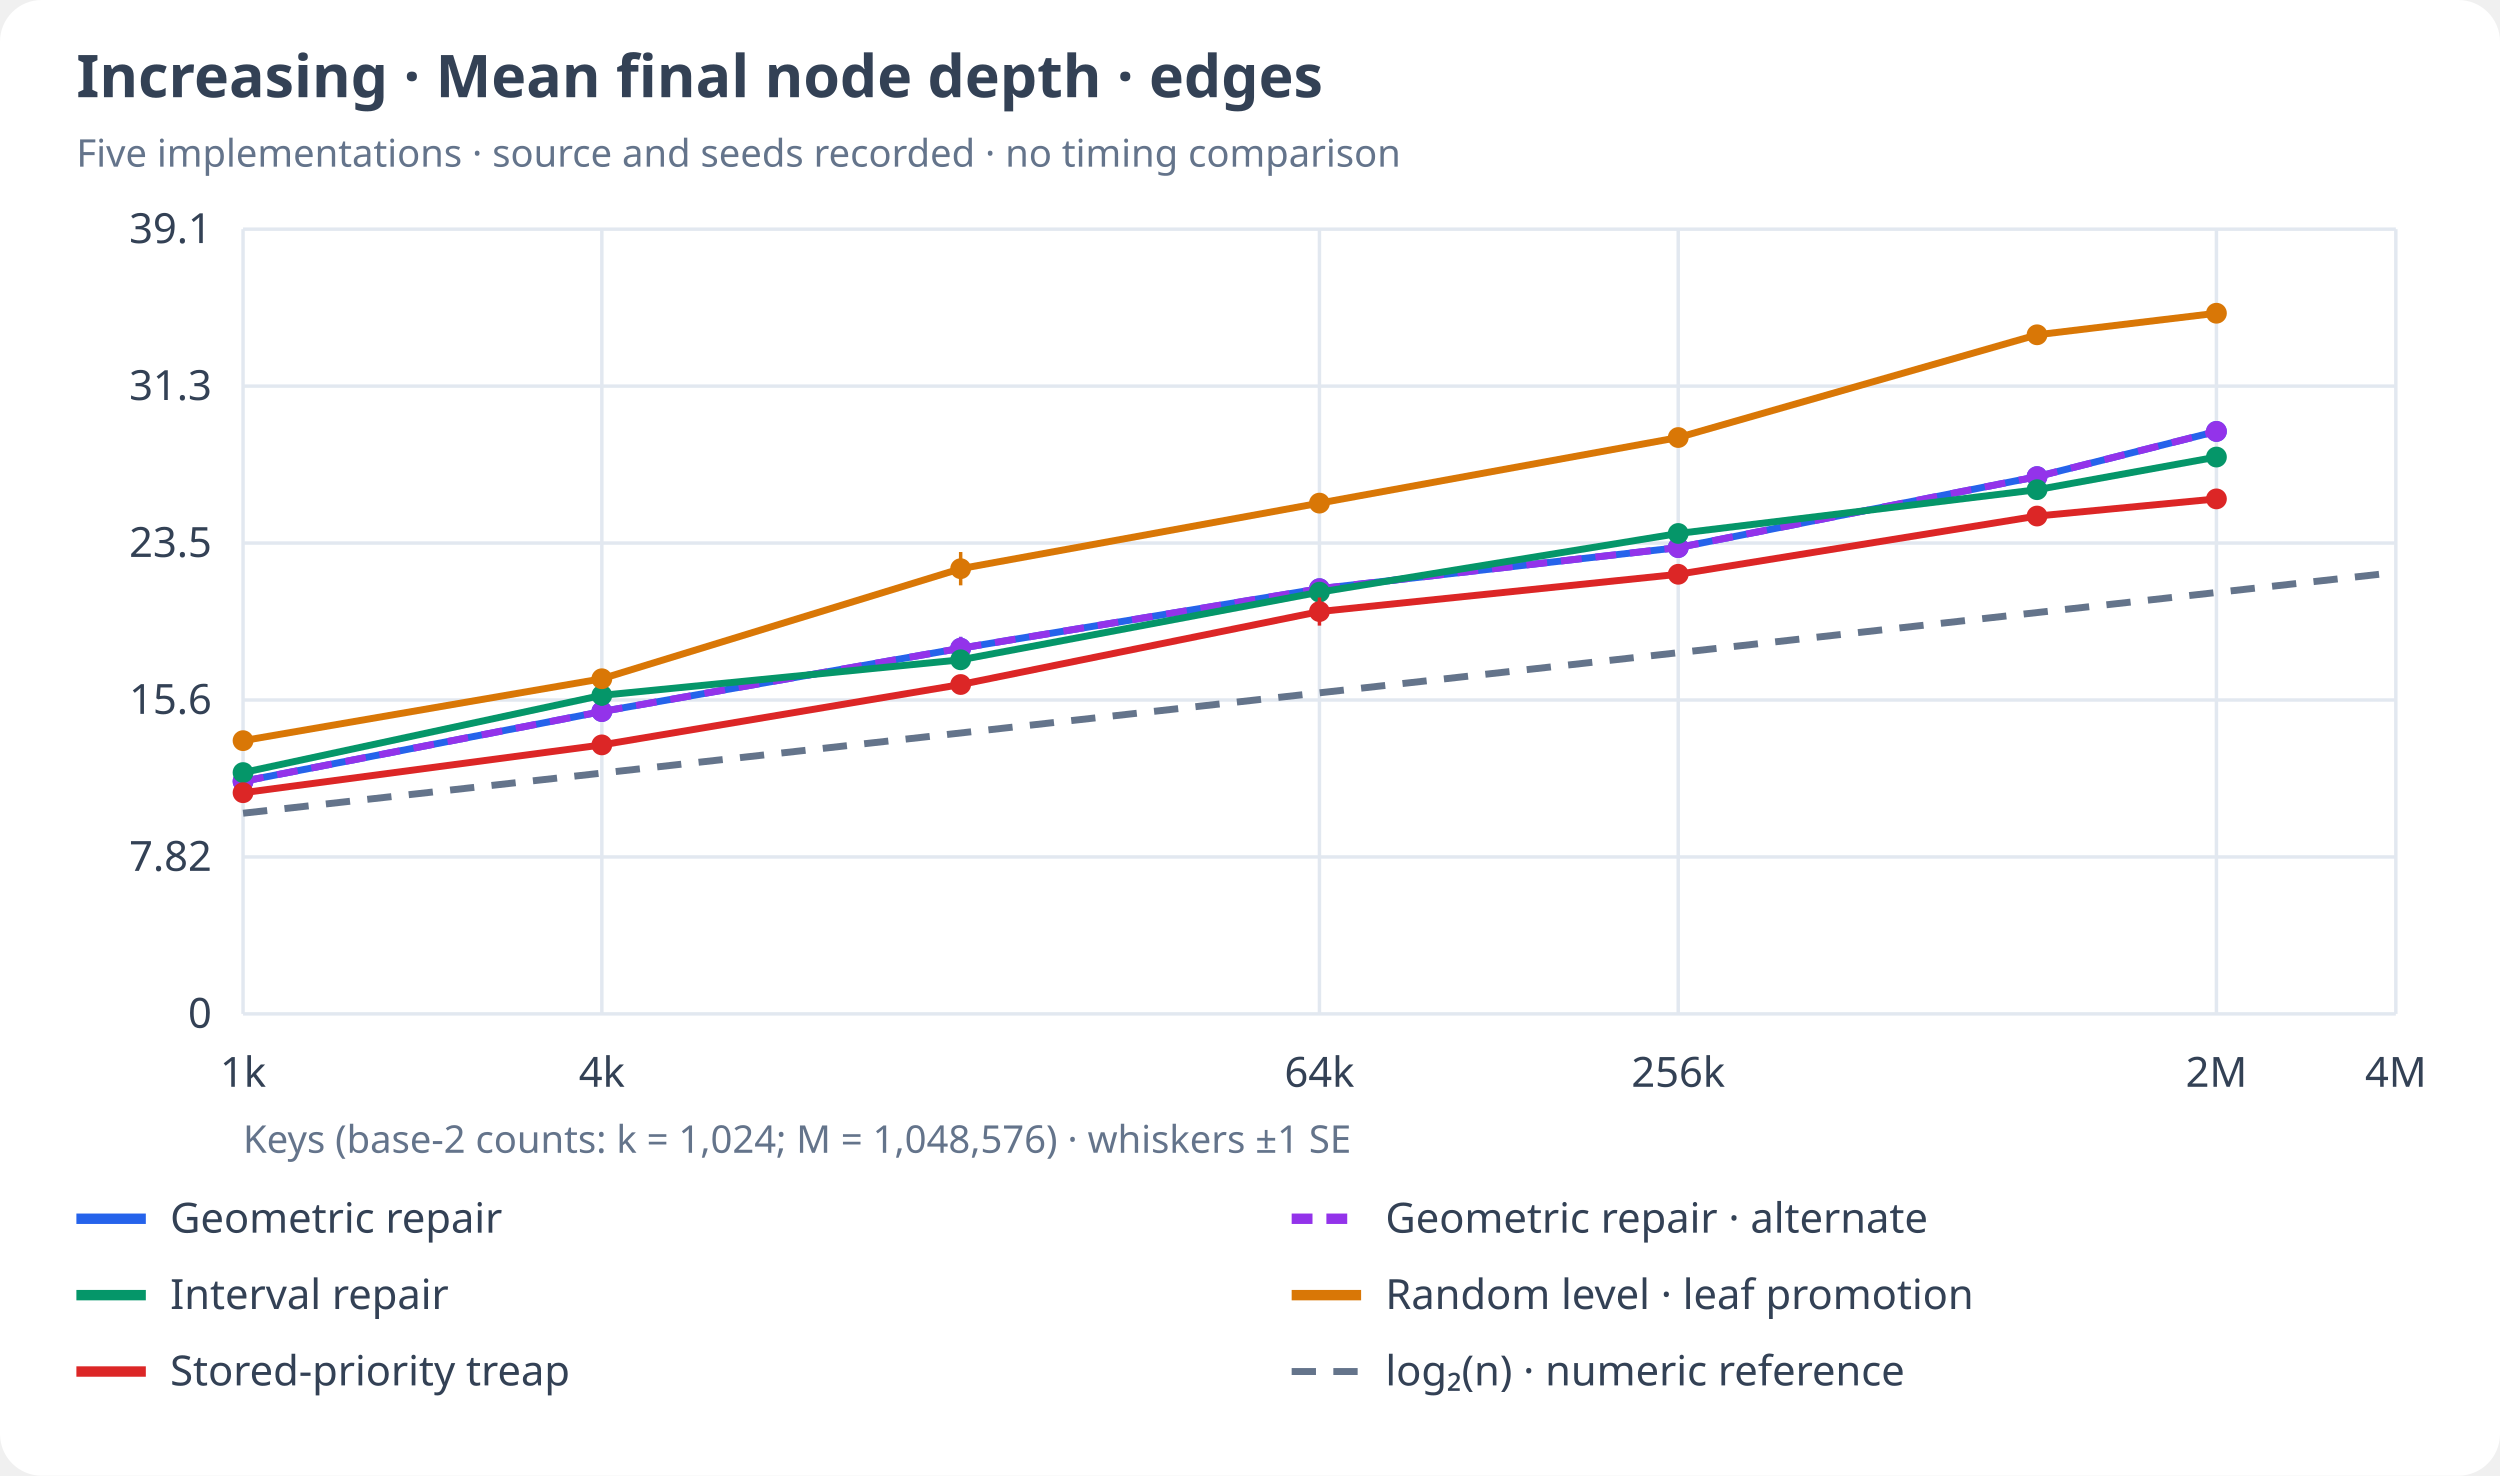
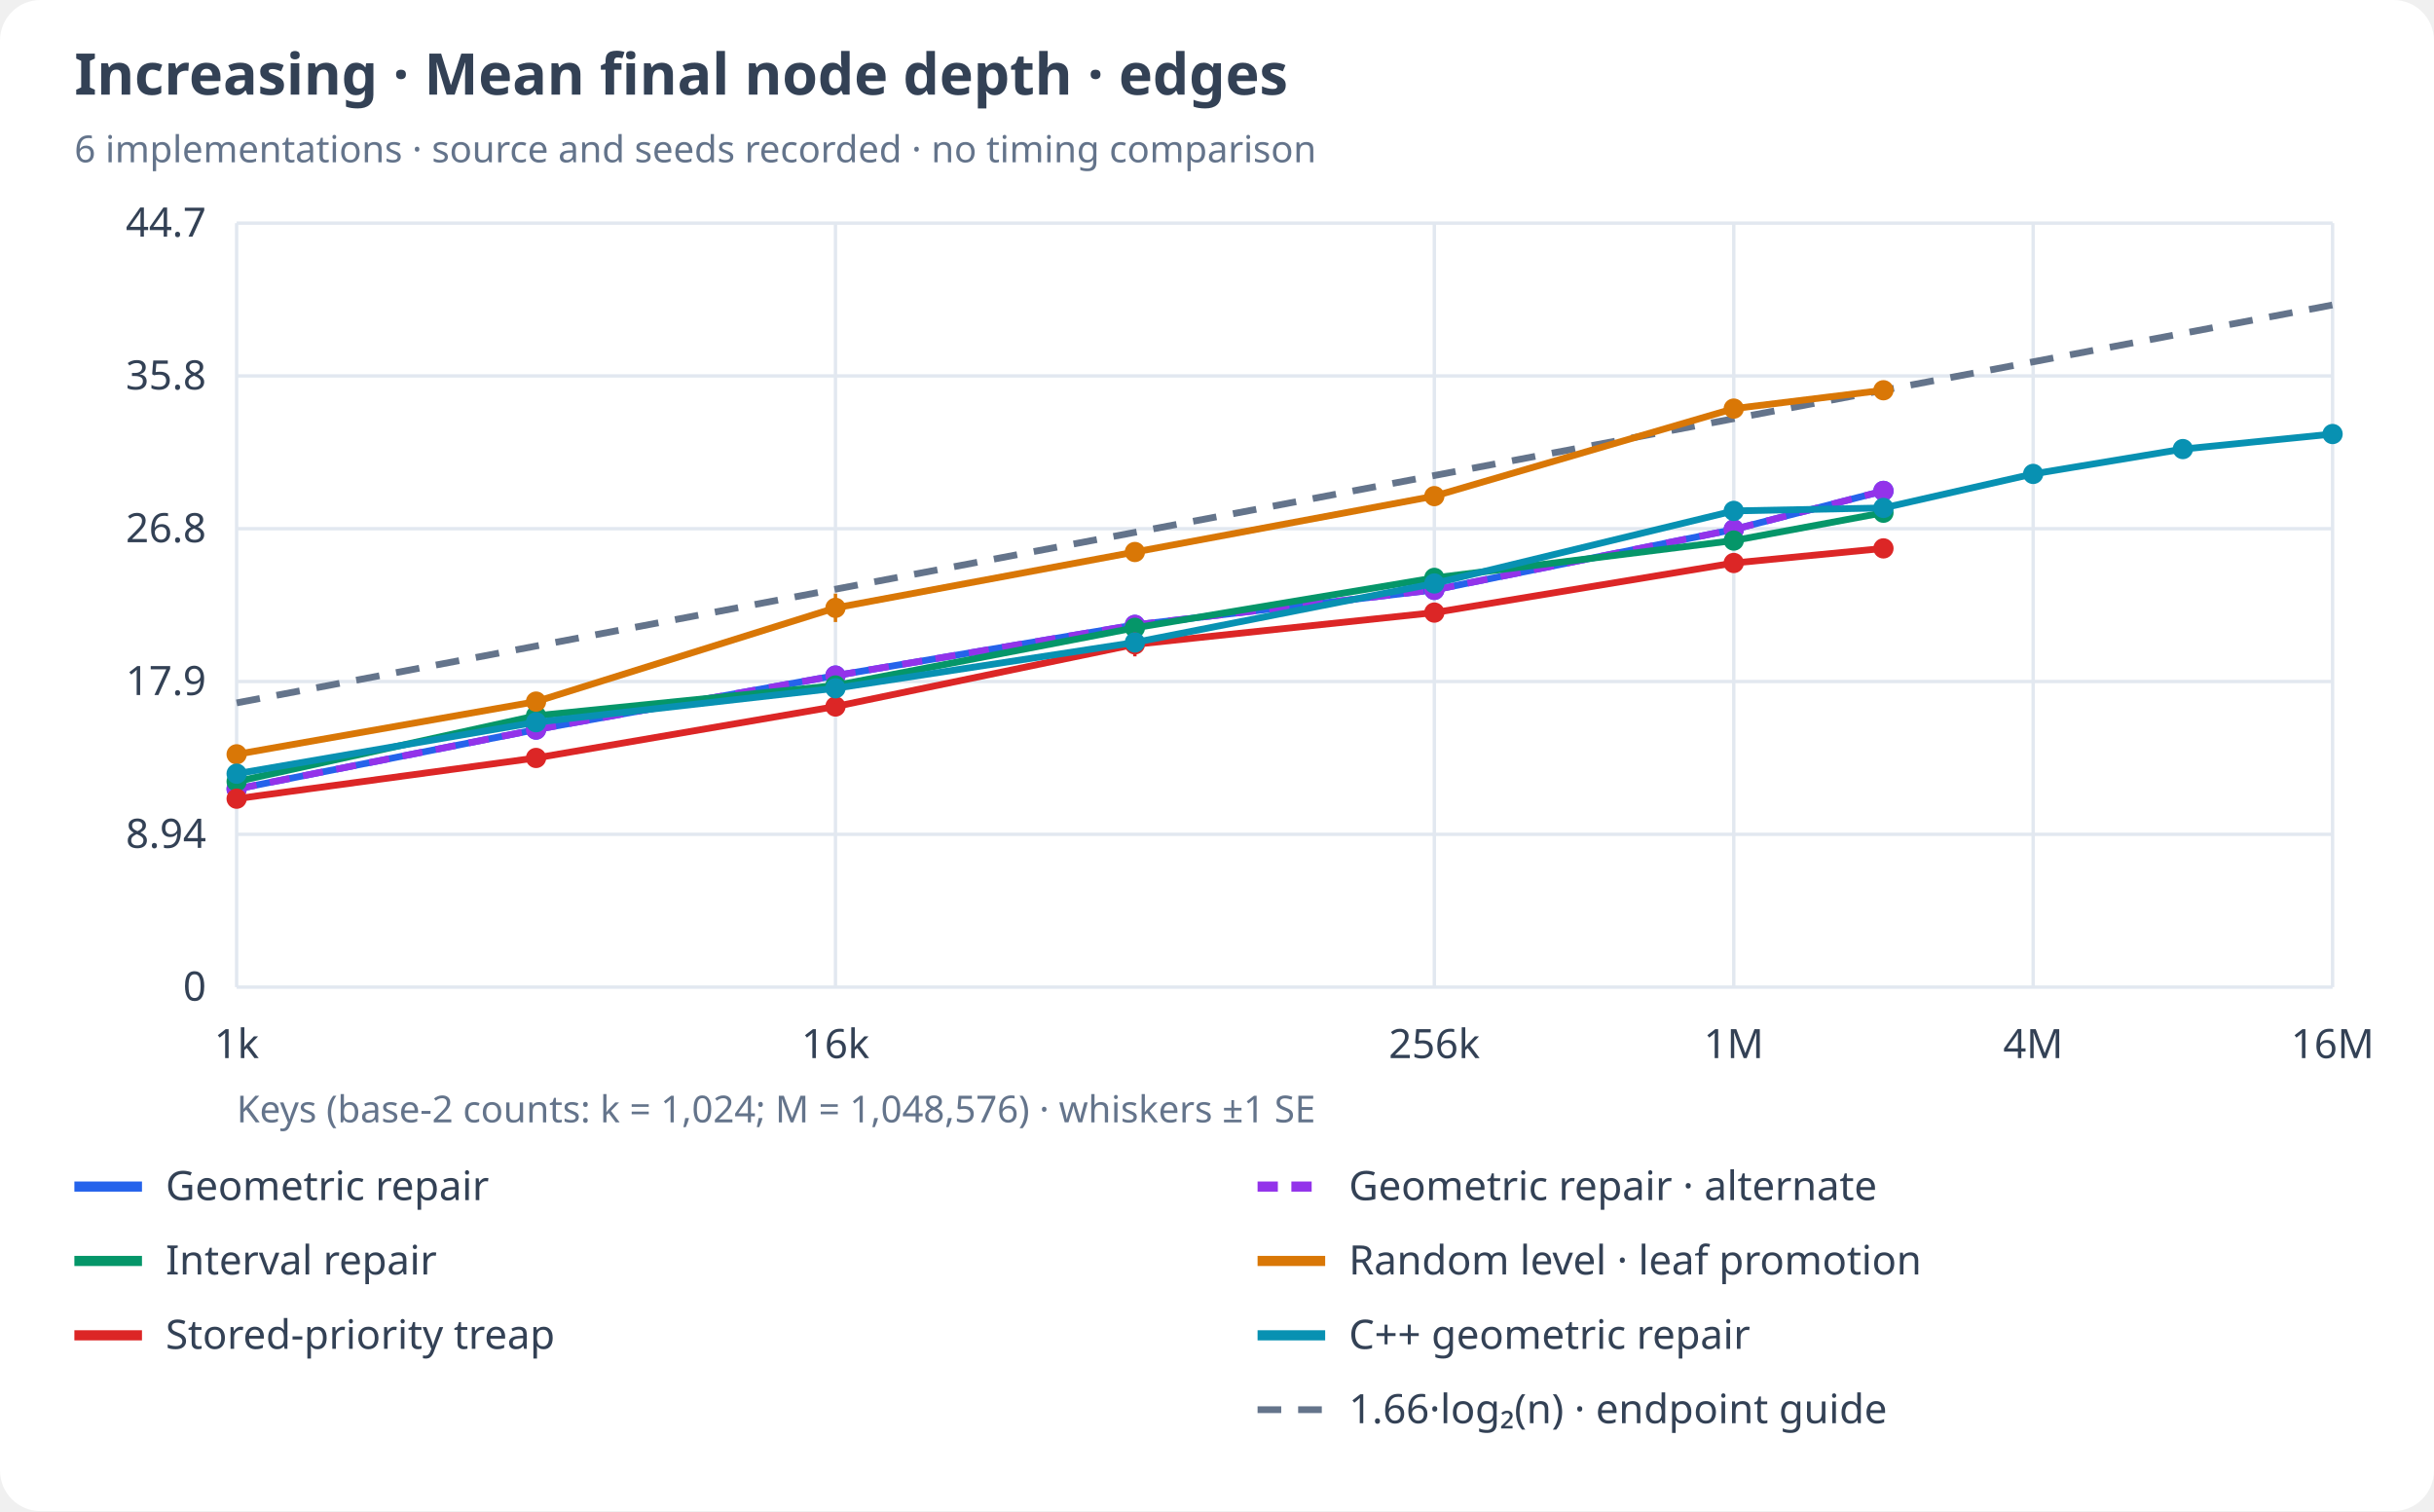
- <svg xmlns="http://www.w3.org/2000/svg" viewBox="0 0 720 425" role="img" aria-labelledby="increasing-mean_depth-title increasing-mean_depth-desc">
+ <svg xmlns="http://www.w3.org/2000/svg" viewBox="0 0 720 447" role="img" aria-labelledby="increasing-mean_depth-title increasing-mean_depth-desc">
  <style>text{font:12px system-ui,sans-serif;fill:#334155}.grid{stroke:#e2e8f0}</style>
-   <rect width="720" height="425" rx="12" fill="white" />
+   <rect width="720" height="447" rx="12" fill="white" />
  <text x="22" y="28" style="font-size:17px;font-weight:650">Increasing · Mean final node depth · edges</text>
-   <text x="22" y="48" style="font-size:11px;fill:#64748b">Five implementations · source and seeds recorded · no timing comparison</text>
+   <text x="22" y="48" style="font-size:11px;fill:#64748b">6 implementations · source and seeds recorded · no timing comparison</text>
  <path class="grid" d="M70,292.00h620" />
  <text x="61" y="296.00" text-anchor="end">0</text>
  <path class="grid" d="M70,246.80h620" />
-   <text x="61" y="250.80" text-anchor="end">7.82</text>
+   <text x="61" y="250.80" text-anchor="end">8.94</text>
  <path class="grid" d="M70,201.60h620" />
-   <text x="61" y="205.60" text-anchor="end">15.6</text>
+   <text x="61" y="205.60" text-anchor="end">17.9</text>
  <path class="grid" d="M70,156.40h620" />
-   <text x="61" y="160.40" text-anchor="end">23.5</text>
+   <text x="61" y="160.40" text-anchor="end">26.8</text>
  <path class="grid" d="M70,111.20h620" />
-   <text x="61" y="115.20" text-anchor="end">31.3</text>
+   <text x="61" y="115.20" text-anchor="end">35.8</text>
  <path class="grid" d="M70,66.00h620" />
-   <text x="61" y="70.00" text-anchor="end">39.1</text>
+   <text x="61" y="70.00" text-anchor="end">44.7</text>
  <path class="grid" d="M70.00,66v226" />
  <text x="70.00" y="313" text-anchor="middle">1k</text>
-   <path class="grid" d="M173.33,66v226" />
-   <text x="173.33" y="313" text-anchor="middle">4k</text>
-   <path class="grid" d="M380.00,66v226" />
-   <text x="380.00" y="313" text-anchor="middle">64k</text>
-   <path class="grid" d="M483.33,66v226" />
-   <text x="483.33" y="313" text-anchor="middle">256k</text>
-   <path class="grid" d="M638.33,66v226" />
-   <text x="638.33" y="313" text-anchor="middle">2M</text>
+   <path class="grid" d="M247.14,66v226" />
+   <text x="247.14" y="313" text-anchor="middle">16k</text>
+   <path class="grid" d="M424.29,66v226" />
+   <text x="424.29" y="313" text-anchor="middle">256k</text>
+   <path class="grid" d="M512.86,66v226" />
+   <text x="512.86" y="313" text-anchor="middle">1M</text>
+   <path class="grid" d="M601.43,66v226" />
+   <text x="601.43" y="313" text-anchor="middle">4M</text>
  <path class="grid" d="M690.00,66v226" />
-   <text x="690.00" y="313" text-anchor="middle">4M</text>
-   <path class="log-reference" d="M70.00,234.21L690.00,164.86" stroke="#64748b" stroke-width="2" stroke-dasharray="7 5" fill="none" />
-   <path d="M70.00,226.40V223.65" stroke="#2563eb" />
-   <circle cx="70.00" cy="225.02" r="3" fill="#2563eb" />
-   <path d="M70.00,225.02L173.33,204.92" stroke="#2563eb" stroke-width="2" fill="none" />
-   <path d="M173.33,207.84V202.01" stroke="#2563eb" />
-   <circle cx="173.33" cy="204.92" r="3" fill="#2563eb" />
-   <path d="M173.33,204.92L276.67,186.69" stroke="#2563eb" stroke-width="2" fill="none" />
-   <path d="M276.67,189.95V183.42" stroke="#2563eb" />
-   <circle cx="276.67" cy="186.69" r="3" fill="#2563eb" />
-   <path d="M276.67,186.69L380.00,169.54" stroke="#2563eb" stroke-width="2" fill="none" />
-   <path d="M380.00,172.12V166.95" stroke="#2563eb" />
-   <circle cx="380.00" cy="169.54" r="3" fill="#2563eb" />
-   <path d="M380.00,169.54L483.33,157.70" stroke="#2563eb" stroke-width="2" fill="none" />
-   <circle cx="483.33" cy="157.70" r="3" fill="#2563eb" />
-   <path d="M483.33,157.70L586.67,137.27" stroke="#2563eb" stroke-width="2" fill="none" />
-   <circle cx="586.67" cy="137.27" r="3" fill="#2563eb" />
-   <path d="M586.67,137.27L638.33,124.25" stroke="#2563eb" stroke-width="2" fill="none" />
-   <circle cx="638.33" cy="124.25" r="3" fill="#2563eb" />
+   <text x="690.00" y="313" text-anchor="middle">16M</text>
+   <path class="log-reference" data-constant="1.6626735868908109" d="M70.00,207.92L690.00,90.21" stroke="#64748b" stroke-width="2" stroke-dasharray="7 5" fill="none" />
+   <path d="M70.00,234.60V232.19" stroke="#2563eb" />
+   <circle cx="70.00" cy="233.39" r="3" fill="#2563eb" />
+   <path d="M70.00,233.39L158.57,215.81" stroke="#2563eb" stroke-width="2" fill="none" />
+   <path d="M158.57,218.36V213.26" stroke="#2563eb" />
+   <circle cx="158.57" cy="215.81" r="3" fill="#2563eb" />
+   <path d="M158.57,215.81L247.14,199.85" stroke="#2563eb" stroke-width="2" fill="none" />
+   <path d="M247.14,202.71V197.00" stroke="#2563eb" />
+   <circle cx="247.14" cy="199.85" r="3" fill="#2563eb" />
+   <path d="M247.14,199.85L335.71,184.85" stroke="#2563eb" stroke-width="2" fill="none" />
+   <path d="M335.71,187.11V182.58" stroke="#2563eb" />
+   <circle cx="335.71" cy="184.85" r="3" fill="#2563eb" />
+   <path d="M335.71,184.85L424.29,174.49" stroke="#2563eb" stroke-width="2" fill="none" />
+   <circle cx="424.29" cy="174.49" r="3" fill="#2563eb" />
+   <path d="M424.29,174.49L512.86,156.61" stroke="#2563eb" stroke-width="2" fill="none" />
+   <circle cx="512.86" cy="156.61" r="3" fill="#2563eb" />
+   <path d="M512.86,156.61L557.14,145.22" stroke="#2563eb" stroke-width="2" fill="none" />
+   <circle cx="557.14" cy="145.22" r="3" fill="#2563eb" />
  <path d="M22,351h20" stroke="#2563eb" stroke-width="3" />
  <text x="49" y="355">Geometric repair</text>
-   <path d="M70.00,226.40V223.65" stroke="#9333ea" />
-   <circle cx="70.00" cy="225.02" r="3" fill="#9333ea" />
-   <path d="M70.00,225.02L173.33,204.92" stroke="#9333ea" stroke-width="2" fill="none" stroke-dasharray="6 4" />
-   <path d="M173.33,207.84V202.01" stroke="#9333ea" />
-   <circle cx="173.33" cy="204.92" r="3" fill="#9333ea" />
-   <path d="M173.33,204.92L276.67,186.69" stroke="#9333ea" stroke-width="2" fill="none" stroke-dasharray="6 4" />
-   <path d="M276.67,189.95V183.42" stroke="#9333ea" />
-   <circle cx="276.67" cy="186.69" r="3" fill="#9333ea" />
-   <path d="M276.67,186.69L380.00,169.54" stroke="#9333ea" stroke-width="2" fill="none" stroke-dasharray="6 4" />
-   <path d="M380.00,172.12V166.95" stroke="#9333ea" />
-   <circle cx="380.00" cy="169.54" r="3" fill="#9333ea" />
-   <path d="M380.00,169.54L483.33,157.70" stroke="#9333ea" stroke-width="2" fill="none" stroke-dasharray="6 4" />
-   <circle cx="483.33" cy="157.70" r="3" fill="#9333ea" />
-   <path d="M483.33,157.70L586.67,137.27" stroke="#9333ea" stroke-width="2" fill="none" stroke-dasharray="6 4" />
-   <circle cx="586.67" cy="137.27" r="3" fill="#9333ea" />
-   <path d="M586.67,137.27L638.33,124.25" stroke="#9333ea" stroke-width="2" fill="none" stroke-dasharray="6 4" />
-   <circle cx="638.33" cy="124.25" r="3" fill="#9333ea" />
+   <path d="M70.00,234.60V232.19" stroke="#9333ea" />
+   <circle cx="70.00" cy="233.39" r="3" fill="#9333ea" />
+   <path d="M70.00,233.39L158.57,215.81" stroke="#9333ea" stroke-width="2" fill="none" stroke-dasharray="6 4" />
+   <path d="M158.57,218.36V213.26" stroke="#9333ea" />
+   <circle cx="158.57" cy="215.81" r="3" fill="#9333ea" />
+   <path d="M158.57,215.81L247.14,199.85" stroke="#9333ea" stroke-width="2" fill="none" stroke-dasharray="6 4" />
+   <path d="M247.14,202.71V197.00" stroke="#9333ea" />
+   <circle cx="247.14" cy="199.85" r="3" fill="#9333ea" />
+   <path d="M247.14,199.85L335.71,184.85" stroke="#9333ea" stroke-width="2" fill="none" stroke-dasharray="6 4" />
+   <path d="M335.71,187.11V182.58" stroke="#9333ea" />
+   <circle cx="335.71" cy="184.85" r="3" fill="#9333ea" />
+   <path d="M335.71,184.85L424.29,174.49" stroke="#9333ea" stroke-width="2" fill="none" stroke-dasharray="6 4" />
+   <circle cx="424.29" cy="174.49" r="3" fill="#9333ea" />
+   <path d="M424.29,174.49L512.86,156.61" stroke="#9333ea" stroke-width="2" fill="none" stroke-dasharray="6 4" />
+   <circle cx="512.86" cy="156.61" r="3" fill="#9333ea" />
+   <path d="M512.86,156.61L557.14,145.22" stroke="#9333ea" stroke-width="2" fill="none" stroke-dasharray="6 4" />
+   <circle cx="557.14" cy="145.22" r="3" fill="#9333ea" />
  <path d="M372,351h20" stroke="#9333ea" stroke-width="3" stroke-dasharray="6 4" />
  <text x="399" y="355">Geometric repair · alternate</text>
-   <path d="M70.00,223.93V221.07" stroke="#059669" />
-   <circle cx="70.00" cy="222.50" r="3" fill="#059669" />
-   <path d="M70.00,222.50L173.33,200.25" stroke="#059669" stroke-width="2" fill="none" />
-   <path d="M173.33,203.26V197.25" stroke="#059669" />
-   <circle cx="173.33" cy="200.25" r="3" fill="#059669" />
-   <path d="M173.33,200.25L276.67,190.02" stroke="#059669" stroke-width="2" fill="none" />
-   <path d="M276.67,191.94V188.11" stroke="#059669" />
-   <circle cx="276.67" cy="190.02" r="3" fill="#059669" />
-   <path d="M276.67,190.02L380.00,170.54" stroke="#059669" stroke-width="2" fill="none" />
-   <path d="M380.00,172.39V168.69" stroke="#059669" />
-   <circle cx="380.00" cy="170.54" r="3" fill="#059669" />
-   <path d="M380.00,170.54L483.33,153.64" stroke="#059669" stroke-width="2" fill="none" />
-   <circle cx="483.33" cy="153.64" r="3" fill="#059669" />
-   <path d="M483.33,153.64L586.67,141.03" stroke="#059669" stroke-width="2" fill="none" />
-   <circle cx="586.67" cy="141.03" r="3" fill="#059669" />
-   <path d="M586.67,141.03L638.33,131.63" stroke="#059669" stroke-width="2" fill="none" />
-   <circle cx="638.33" cy="131.63" r="3" fill="#059669" />
+   <path d="M70.00,232.44V229.94" stroke="#059669" />
+   <circle cx="70.00" cy="231.19" r="3" fill="#059669" />
+   <path d="M70.00,231.19L158.57,211.72" stroke="#059669" stroke-width="2" fill="none" />
+   <path d="M158.57,214.35V209.09" stroke="#059669" />
+   <circle cx="158.57" cy="211.72" r="3" fill="#059669" />
+   <path d="M158.57,211.72L247.14,202.77" stroke="#059669" stroke-width="2" fill="none" />
+   <path d="M247.14,204.44V201.10" stroke="#059669" />
+   <circle cx="247.14" cy="202.77" r="3" fill="#059669" />
+   <path d="M247.14,202.77L335.71,185.72" stroke="#059669" stroke-width="2" fill="none" />
+   <path d="M335.71,187.34V184.10" stroke="#059669" />
+   <circle cx="335.71" cy="185.72" r="3" fill="#059669" />
+   <path d="M335.71,185.72L424.29,170.94" stroke="#059669" stroke-width="2" fill="none" />
+   <circle cx="424.29" cy="170.94" r="3" fill="#059669" />
+   <path d="M424.29,170.94L512.86,159.90" stroke="#059669" stroke-width="2" fill="none" />
+   <circle cx="512.86" cy="159.90" r="3" fill="#059669" />
+   <path d="M512.86,159.90L557.14,151.67" stroke="#059669" stroke-width="2" fill="none" />
+   <circle cx="557.14" cy="151.67" r="3" fill="#059669" />
  <path d="M22,373h20" stroke="#059669" stroke-width="3" />
  <text x="49" y="377">Interval repair</text>
-   <path d="M70.00,214.88V211.74" stroke="#d97706" />
-   <circle cx="70.00" cy="213.31" r="3" fill="#d97706" />
-   <path d="M70.00,213.31L173.33,195.48" stroke="#d97706" stroke-width="2" fill="none" />
-   <path d="M173.33,196.28V194.67" stroke="#d97706" />
-   <circle cx="173.33" cy="195.48" r="3" fill="#d97706" />
-   <path d="M173.33,195.48L276.67,163.78" stroke="#d97706" stroke-width="2" fill="none" />
-   <path d="M276.67,168.58V158.98" stroke="#d97706" />
-   <circle cx="276.67" cy="163.78" r="3" fill="#d97706" />
-   <path d="M276.67,163.78L380.00,144.90" stroke="#d97706" stroke-width="2" fill="none" />
-   <path d="M380.00,147.19V142.62" stroke="#d97706" />
-   <circle cx="380.00" cy="144.90" r="3" fill="#d97706" />
-   <path d="M380.00,144.90L483.33,126.01" stroke="#d97706" stroke-width="2" fill="none" />
-   <circle cx="483.33" cy="126.01" r="3" fill="#d97706" />
-   <path d="M483.33,126.01L586.67,96.42" stroke="#d97706" stroke-width="2" fill="none" />
-   <circle cx="586.67" cy="96.42" r="3" fill="#d97706" />
-   <path d="M586.67,96.42L638.33,90.21" stroke="#d97706" stroke-width="2" fill="none" />
-   <circle cx="638.33" cy="90.21" r="3" fill="#d97706" />
+   <path d="M70.00,224.52V221.77" stroke="#d97706" />
+   <circle cx="70.00" cy="223.14" r="3" fill="#d97706" />
+   <path d="M70.00,223.14L158.57,207.54" stroke="#d97706" stroke-width="2" fill="none" />
+   <path d="M158.57,208.25V206.84" stroke="#d97706" />
+   <circle cx="158.57" cy="207.54" r="3" fill="#d97706" />
+   <path d="M158.57,207.54L247.14,179.81" stroke="#d97706" stroke-width="2" fill="none" />
+   <path d="M247.14,184.00V175.61" stroke="#d97706" />
+   <circle cx="247.14" cy="179.81" r="3" fill="#d97706" />
+   <path d="M247.14,179.81L335.71,163.29" stroke="#d97706" stroke-width="2" fill="none" />
+   <path d="M335.71,165.29V161.29" stroke="#d97706" />
+   <circle cx="335.71" cy="163.29" r="3" fill="#d97706" />
+   <path d="M335.71,163.29L424.29,146.76" stroke="#d97706" stroke-width="2" fill="none" />
+   <circle cx="424.29" cy="146.76" r="3" fill="#d97706" />
+   <path d="M424.29,146.76L512.86,120.87" stroke="#d97706" stroke-width="2" fill="none" />
+   <circle cx="512.86" cy="120.87" r="3" fill="#d97706" />
+   <path d="M512.86,120.87L557.14,115.44" stroke="#d97706" stroke-width="2" fill="none" />
+   <circle cx="557.14" cy="115.44" r="3" fill="#d97706" />
  <path d="M372,373h20" stroke="#d97706" stroke-width="3" />
  <text x="399" y="377">Random level · leaf promotion</text>
-   <path d="M70.00,229.64V226.96" stroke="#dc2626" />
-   <circle cx="70.00" cy="228.30" r="3" fill="#dc2626" />
-   <path d="M70.00,228.30L173.33,214.53" stroke="#dc2626" stroke-width="2" fill="none" />
-   <path d="M173.33,215.36V213.70" stroke="#dc2626" />
-   <circle cx="173.33" cy="214.53" r="3" fill="#dc2626" />
-   <path d="M173.33,214.53L276.67,197.14" stroke="#dc2626" stroke-width="2" fill="none" />
-   <path d="M276.67,198.16V196.11" stroke="#dc2626" />
-   <circle cx="276.67" cy="197.14" r="3" fill="#dc2626" />
-   <path d="M276.67,197.14L380.00,176.13" stroke="#dc2626" stroke-width="2" fill="none" />
-   <path d="M380.00,180.18V172.08" stroke="#dc2626" />
-   <circle cx="380.00" cy="176.13" r="3" fill="#dc2626" />
-   <path d="M380.00,176.13L483.33,165.39" stroke="#dc2626" stroke-width="2" fill="none" />
-   <circle cx="483.33" cy="165.39" r="3" fill="#dc2626" />
-   <path d="M483.33,165.39L586.67,148.62" stroke="#dc2626" stroke-width="2" fill="none" />
-   <circle cx="586.67" cy="148.62" r="3" fill="#dc2626" />
-   <path d="M586.67,148.62L638.33,143.68" stroke="#dc2626" stroke-width="2" fill="none" />
-   <circle cx="638.33" cy="143.68" r="3" fill="#dc2626" />
+   <path d="M70.00,237.43V235.09" stroke="#dc2626" />
+   <circle cx="70.00" cy="236.26" r="3" fill="#dc2626" />
+   <path d="M70.00,236.26L158.57,224.21" stroke="#dc2626" stroke-width="2" fill="none" />
+   <path d="M158.57,224.94V223.48" stroke="#dc2626" />
+   <circle cx="158.57" cy="224.21" r="3" fill="#dc2626" />
+   <path d="M158.57,224.21L247.14,208.99" stroke="#dc2626" stroke-width="2" fill="none" />
+   <path d="M247.14,209.89V208.10" stroke="#dc2626" />
+   <circle cx="247.14" cy="208.99" r="3" fill="#dc2626" />
+   <path d="M247.14,208.99L335.71,190.61" stroke="#dc2626" stroke-width="2" fill="none" />
+   <path d="M335.71,194.16V187.07" stroke="#dc2626" />
+   <circle cx="335.71" cy="190.61" r="3" fill="#dc2626" />
+   <path d="M335.71,190.61L424.29,181.21" stroke="#dc2626" stroke-width="2" fill="none" />
+   <circle cx="424.29" cy="181.21" r="3" fill="#dc2626" />
+   <path d="M424.29,181.21L512.86,166.54" stroke="#dc2626" stroke-width="2" fill="none" />
+   <circle cx="512.86" cy="166.54" r="3" fill="#dc2626" />
+   <path d="M512.86,166.54L557.14,162.22" stroke="#dc2626" stroke-width="2" fill="none" />
+   <circle cx="557.14" cy="162.22" r="3" fill="#dc2626" />
  <path d="M22,395h20" stroke="#dc2626" stroke-width="3" />
  <text x="49" y="399">Stored-priority treap</text>
-   <path d="M372,395h20" stroke="#64748b" stroke-width="2" stroke-dasharray="7 5" />
-   <text x="399" y="399">log₂(n) · numeric reference</text>
+   <path d="M70.00,229.76V227.98" stroke="#0891b2" />
+   <circle cx="70.00" cy="228.87" r="3" fill="#0891b2" />
+   <path d="M70.00,228.87L158.57,213.64" stroke="#0891b2" stroke-width="2" fill="none" />
+   <path d="M158.57,215.92V211.36" stroke="#0891b2" />
+   <circle cx="158.57" cy="213.64" r="3" fill="#0891b2" />
+   <path d="M158.57,213.64L247.14,203.60" stroke="#0891b2" stroke-width="2" fill="none" />
+   <path d="M247.14,204.60V202.60" stroke="#0891b2" />
+   <circle cx="247.14" cy="203.60" r="3" fill="#0891b2" />
+   <path d="M247.14,203.60L335.71,190.04" stroke="#0891b2" stroke-width="2" fill="none" />
+   <path d="M335.71,191.31V188.78" stroke="#0891b2" />
+   <circle cx="335.71" cy="190.04" r="3" fill="#0891b2" />
+   <path d="M335.71,190.04L424.29,172.60" stroke="#0891b2" stroke-width="2" fill="none" />
+   <circle cx="424.29" cy="172.60" r="3" fill="#0891b2" />
+   <path d="M424.29,172.60L512.86,151.13" stroke="#0891b2" stroke-width="2" fill="none" />
+   <circle cx="512.86" cy="151.13" r="3" fill="#0891b2" />
+   <path d="M512.86,151.13L557.14,150.25" stroke="#0891b2" stroke-width="2" fill="none" />
+   <circle cx="557.14" cy="150.25" r="3" fill="#0891b2" />
+   <path d="M557.14,150.25L601.43,140.19" stroke="#0891b2" stroke-width="2" fill="none" />
+   <circle cx="601.43" cy="140.19" r="3" fill="#0891b2" />
+   <path d="M601.43,140.19L645.71,132.84" stroke="#0891b2" stroke-width="2" fill="none" />
+   <circle cx="645.71" cy="132.84" r="3" fill="#0891b2" />
+   <path d="M645.71,132.84L690.00,128.39" stroke="#0891b2" stroke-width="2" fill="none" />
+   <circle cx="690.00" cy="128.39" r="3" fill="#0891b2" />
+   <path d="M372,395h20" stroke="#0891b2" stroke-width="3" />
+   <text x="399" y="399">C++ geometric repair</text>
+   <path d="M372,417h20" stroke="#64748b" stroke-width="2" stroke-dasharray="7 5" />
+   <text x="399" y="421">1.66·log₂(n) · endpoint guide</text>
  <text x="70" y="332" style="font-size:11px;fill:#64748b">Keys (base-2 counts: k = 1,024; M = 1,048,576) · whiskers ±1 SE</text>
</svg>
